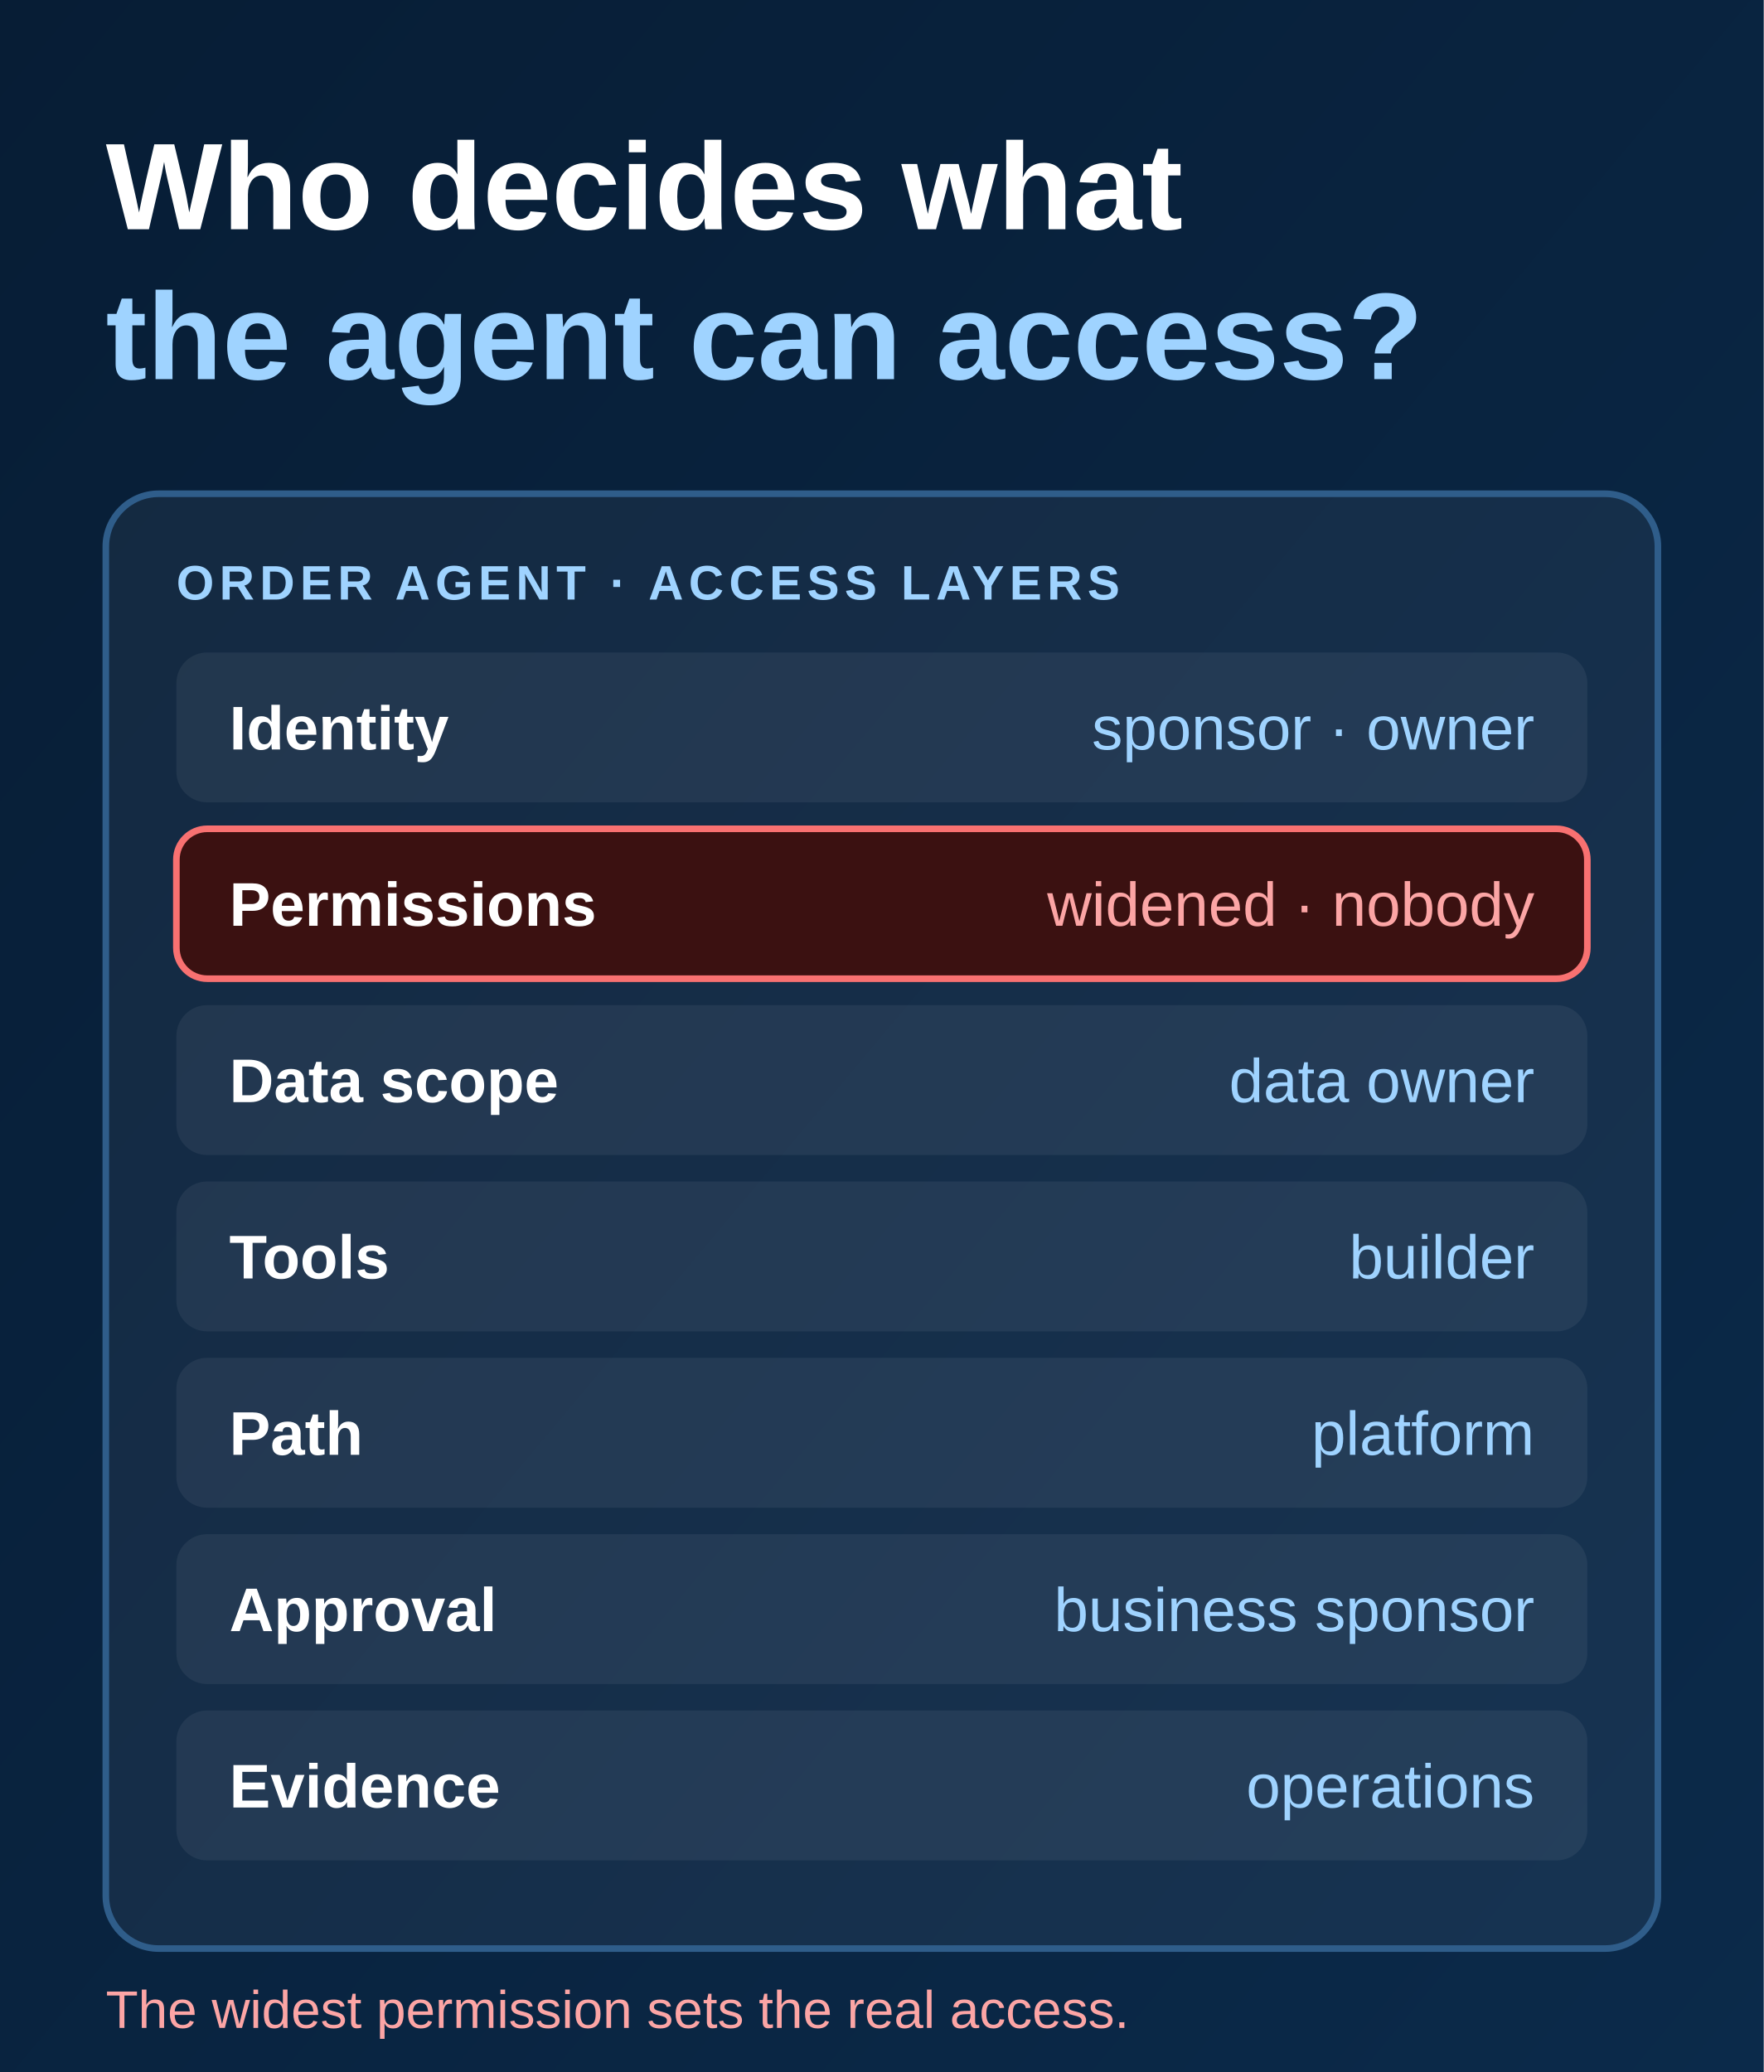
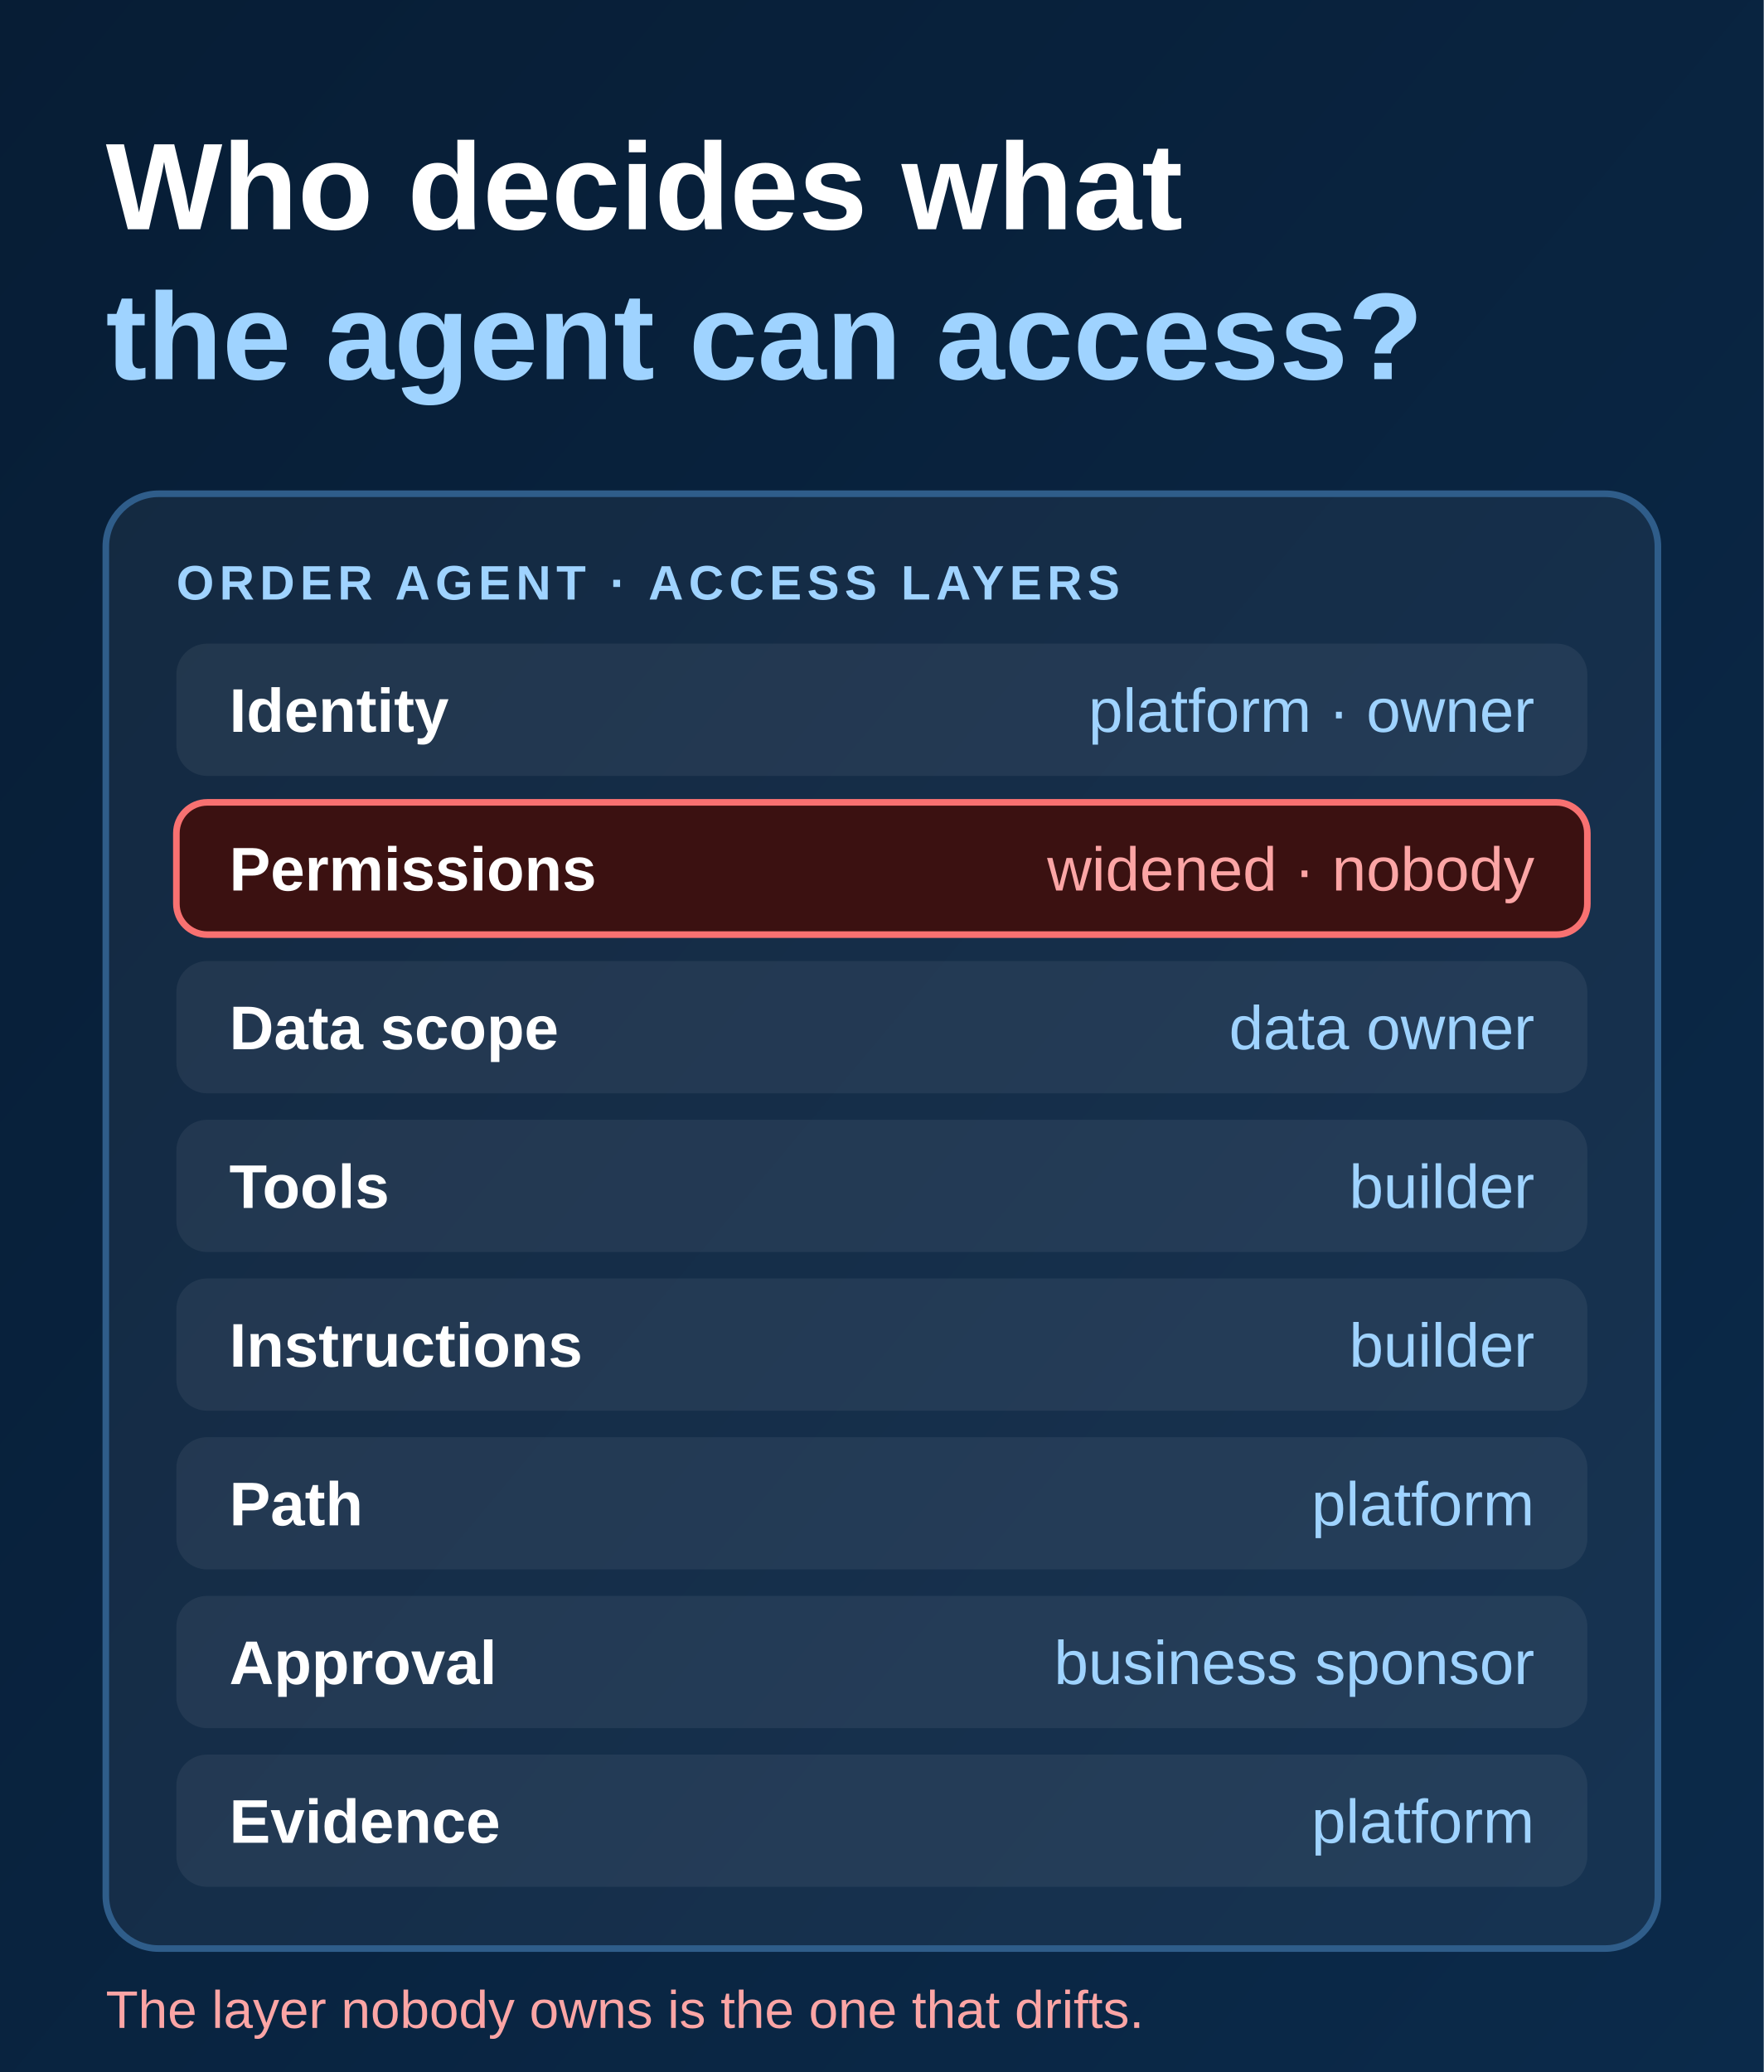
<svg xmlns="http://www.w3.org/2000/svg" viewBox="0 0 400 470" font-family="'Segoe UI', Arial, sans-serif">
  <defs>
    <linearGradient id="bg" x1="0" y1="0" x2="1" y2="1">
      <stop offset="0" stop-color="#071d35" />
      <stop offset="1" stop-color="#0b2a4a" />
    </linearGradient>
  </defs>
  <rect width="400" height="470" fill="url(#bg)" />
  <text x="24" y="52" font-size="28" font-weight="700" fill="#ffffff">Who decides what</text>
  <text x="24" y="86" font-size="28" font-weight="700" fill="#9fd3ff">the agent can access?</text>
  <rect x="24" y="112" width="352" height="330" rx="12" fill="#ffffff" fill-opacity="0.05" stroke="#2f5d8a" stroke-width="1.5" />
  <text x="40" y="136" font-size="11" font-weight="600" letter-spacing="1.2" fill="#9fd3ff">ORDER AGENT · ACCESS LAYERS</text>
  <g font-size="14">
-     <rect x="40" y="148" width="320" height="34" rx="7" fill="#ffffff" fill-opacity="0.06" />
-     <text x="52" y="170" font-weight="600" fill="#ffffff">Identity</text>
-     <text x="348" y="170" text-anchor="end" fill="#9fd3ff">sponsor · owner</text>
-     <rect x="40" y="188" width="320" height="34" rx="7" fill="#3b1111" stroke="#f87171" stroke-width="1.5" />
-     <text x="52" y="210" font-weight="600" fill="#ffffff">Permissions</text>
-     <text x="348" y="210" text-anchor="end" fill="#fca5a5">widened · nobody</text>
-     <rect x="40" y="228" width="320" height="34" rx="7" fill="#ffffff" fill-opacity="0.06" />
-     <text x="52" y="250" font-weight="600" fill="#ffffff">Data scope</text>
-     <text x="348" y="250" text-anchor="end" fill="#9fd3ff">data owner</text>
-     <rect x="40" y="268" width="320" height="34" rx="7" fill="#ffffff" fill-opacity="0.06" />
-     <text x="52" y="290" font-weight="600" fill="#ffffff">Tools</text>
-     <text x="348" y="290" text-anchor="end" fill="#9fd3ff">builder</text>
-     <rect x="40" y="308" width="320" height="34" rx="7" fill="#ffffff" fill-opacity="0.06" />
-     <text x="52" y="330" font-weight="600" fill="#ffffff">Path</text>
-     <text x="348" y="330" text-anchor="end" fill="#9fd3ff">platform</text>
-     <rect x="40" y="348" width="320" height="34" rx="7" fill="#ffffff" fill-opacity="0.06" />
-     <text x="52" y="370" font-weight="600" fill="#ffffff">Approval</text>
-     <text x="348" y="370" text-anchor="end" fill="#9fd3ff">business sponsor</text>
-     <rect x="40" y="388" width="320" height="34" rx="7" fill="#ffffff" fill-opacity="0.06" />
-     <text x="52" y="410" font-weight="600" fill="#ffffff">Evidence</text>
-     <text x="348" y="410" text-anchor="end" fill="#9fd3ff">operations</text>
+     <rect x="40" y="146" width="320" height="30" rx="7" fill="#ffffff" fill-opacity="0.06" />
+     <text x="52" y="166" font-weight="600" fill="#ffffff">Identity</text>
+     <text x="348" y="166" text-anchor="end" fill="#9fd3ff">platform · owner</text>
+     <rect x="40" y="182" width="320" height="30" rx="7" fill="#3b1111" stroke="#f87171" stroke-width="1.5" />
+     <text x="52" y="202" font-weight="600" fill="#ffffff">Permissions</text>
+     <text x="348" y="202" text-anchor="end" fill="#fca5a5">widened · nobody</text>
+     <rect x="40" y="218" width="320" height="30" rx="7" fill="#ffffff" fill-opacity="0.06" />
+     <text x="52" y="238" font-weight="600" fill="#ffffff">Data scope</text>
+     <text x="348" y="238" text-anchor="end" fill="#9fd3ff">data owner</text>
+     <rect x="40" y="254" width="320" height="30" rx="7" fill="#ffffff" fill-opacity="0.06" />
+     <text x="52" y="274" font-weight="600" fill="#ffffff">Tools</text>
+     <text x="348" y="274" text-anchor="end" fill="#9fd3ff">builder</text>
+     <rect x="40" y="290" width="320" height="30" rx="7" fill="#ffffff" fill-opacity="0.06" />
+     <text x="52" y="310" font-weight="600" fill="#ffffff">Instructions</text>
+     <text x="348" y="310" text-anchor="end" fill="#9fd3ff">builder</text>
+     <rect x="40" y="326" width="320" height="30" rx="7" fill="#ffffff" fill-opacity="0.06" />
+     <text x="52" y="346" font-weight="600" fill="#ffffff">Path</text>
+     <text x="348" y="346" text-anchor="end" fill="#9fd3ff">platform</text>
+     <rect x="40" y="362" width="320" height="30" rx="7" fill="#ffffff" fill-opacity="0.06" />
+     <text x="52" y="382" font-weight="600" fill="#ffffff">Approval</text>
+     <text x="348" y="382" text-anchor="end" fill="#9fd3ff">business sponsor</text>
+     <rect x="40" y="398" width="320" height="30" rx="7" fill="#ffffff" fill-opacity="0.06" />
+     <text x="52" y="418" font-weight="600" fill="#ffffff">Evidence</text>
+     <text x="348" y="418" text-anchor="end" fill="#9fd3ff">platform</text>
  </g>
-   <text x="24" y="460" font-size="12" fill="#fca5a5">The widest permission sets the real access.</text>
+   <text x="24" y="460" font-size="12" fill="#fca5a5">The layer nobody owns is the one that drifts.</text>
</svg>
